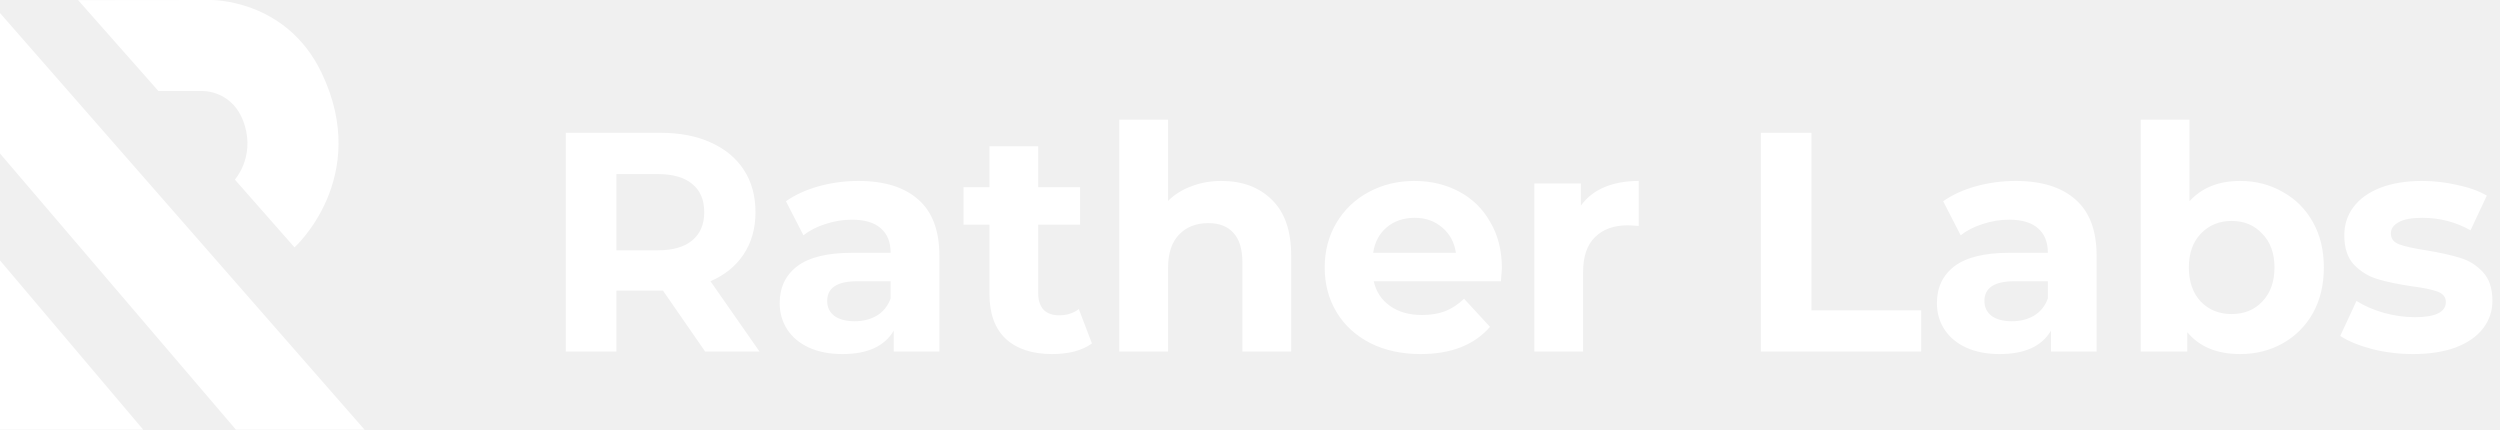
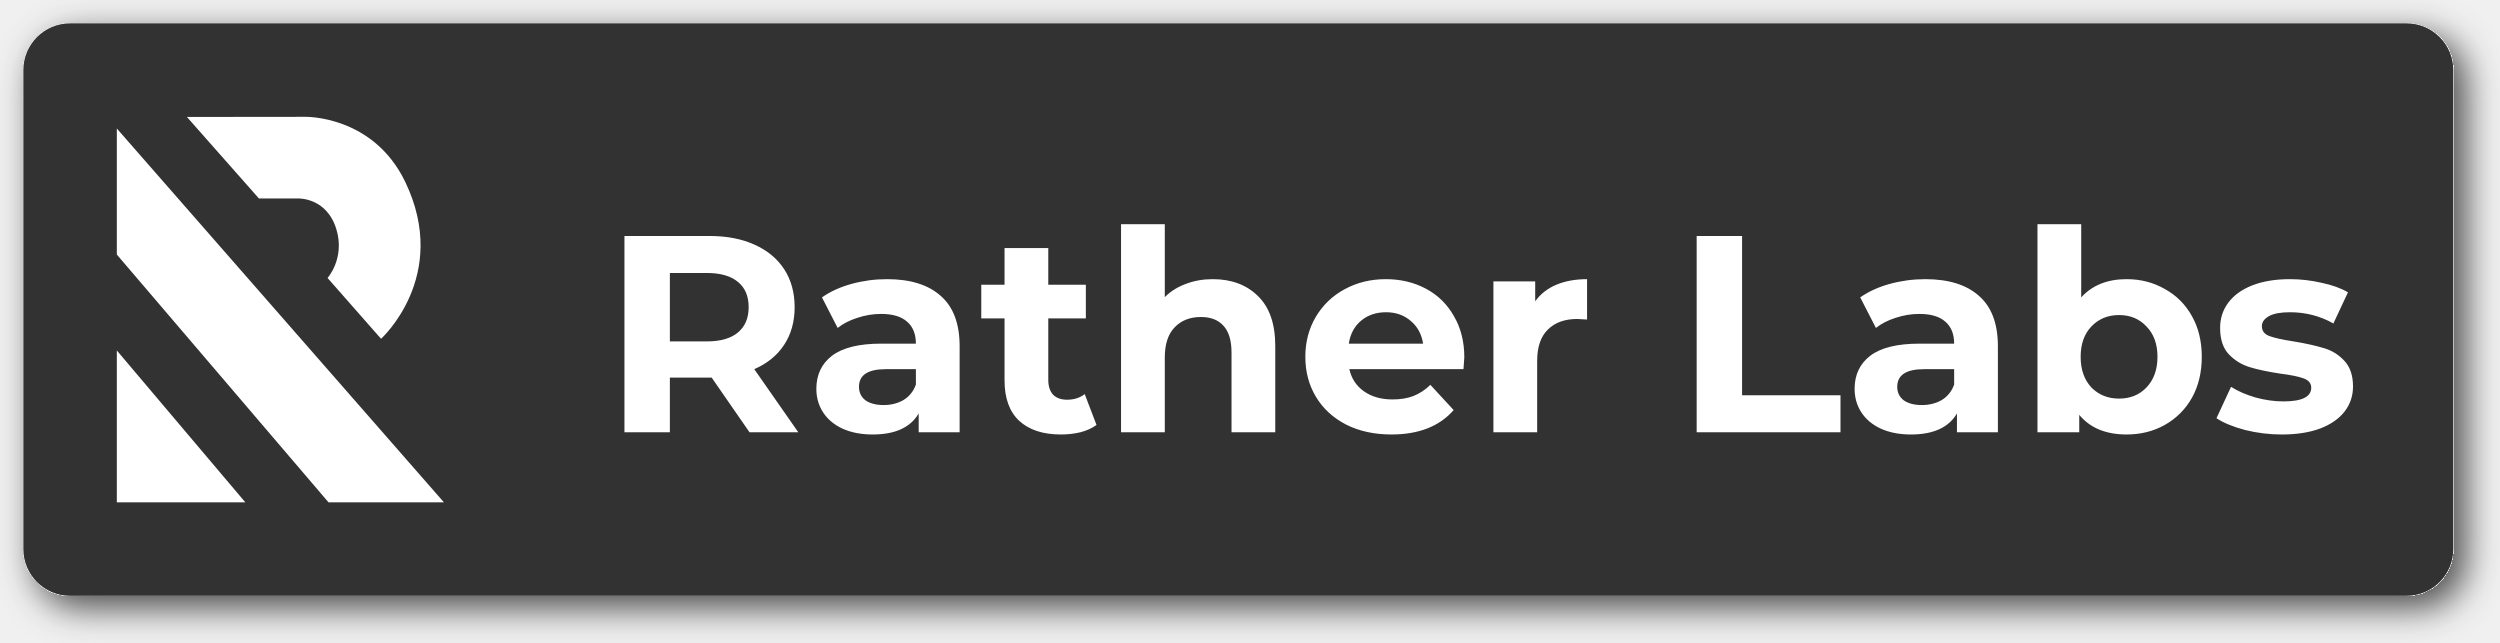
- <svg xmlns="http://www.w3.org/2000/svg" width="192" height="33" viewBox="0 0 192 33" fill="none">
-   <path fill-rule="evenodd" clip-rule="evenodd" d="M0 11.789L18.121 33H28L0 1V11.789Z" fill="white" />
-   <path fill-rule="evenodd" clip-rule="evenodd" d="M0 20V33H11L0 20Z" fill="white" />
-   <path fill-rule="evenodd" clip-rule="evenodd" d="M6 0.011L12.166 6.991H15.513C15.513 6.991 17.975 6.874 18.802 9.653C19.538 12.129 18.038 13.794 18.038 13.794L22.619 19C22.619 19 28.551 13.649 24.701 5.597C21.954 -0.147 16.123 0 16.123 0C16.123 0 5.942 0.011 6 0.011Z" fill="white" />
-   <path d="M54.157 27L50.917 22.32H50.725H47.341V27H43.453V10.2H50.725C52.213 10.2 53.501 10.448 54.589 10.944C55.693 11.44 56.541 12.144 57.133 13.056C57.725 13.968 58.021 15.048 58.021 16.296C58.021 17.544 57.717 18.624 57.109 19.536C56.517 20.432 55.669 21.12 54.565 21.6L58.333 27H54.157ZM54.085 16.296C54.085 15.352 53.781 14.632 53.173 14.136C52.565 13.624 51.677 13.368 50.509 13.368H47.341V19.224H50.509C51.677 19.224 52.565 18.968 53.173 18.456C53.781 17.944 54.085 17.224 54.085 16.296ZM65.928 13.896C67.928 13.896 69.464 14.376 70.536 15.336C71.608 16.28 72.144 17.712 72.144 19.632V27H68.64V25.392C67.936 26.592 66.624 27.192 64.704 27.192C63.712 27.192 62.848 27.024 62.112 26.688C61.392 26.352 60.84 25.888 60.456 25.296C60.072 24.704 59.88 24.032 59.88 23.28C59.88 22.08 60.328 21.136 61.224 20.448C62.136 19.76 63.536 19.416 65.424 19.416H68.4C68.4 18.6 68.152 17.976 67.656 17.544C67.16 17.096 66.416 16.872 65.424 16.872C64.736 16.872 64.056 16.984 63.384 17.208C62.728 17.416 62.168 17.704 61.704 18.072L60.36 15.456C61.064 14.96 61.904 14.576 62.88 14.304C63.872 14.032 64.888 13.896 65.928 13.896ZM65.64 24.672C66.28 24.672 66.848 24.528 67.344 24.24C67.84 23.936 68.192 23.496 68.4 22.92V21.6H65.832C64.296 21.6 63.528 22.104 63.528 23.112C63.528 23.592 63.712 23.976 64.08 24.264C64.464 24.536 64.984 24.672 65.64 24.672ZM83.861 26.376C83.493 26.648 83.037 26.856 82.493 27C81.965 27.128 81.405 27.192 80.813 27.192C79.277 27.192 78.085 26.8 77.237 26.016C76.405 25.232 75.989 24.08 75.989 22.56V17.256H73.997V14.376H75.989V11.232H79.733V14.376H82.949V17.256H79.733V22.512C79.733 23.056 79.869 23.48 80.141 23.784C80.429 24.072 80.829 24.216 81.341 24.216C81.933 24.216 82.437 24.056 82.853 23.736L83.861 26.376ZM93.81 13.896C95.41 13.896 96.698 14.376 97.674 15.336C98.666 16.296 99.162 17.72 99.162 19.608V27H95.418V20.184C95.418 19.16 95.194 18.4 94.746 17.904C94.298 17.392 93.65 17.136 92.802 17.136C91.858 17.136 91.106 17.432 90.546 18.024C89.986 18.6 89.706 19.464 89.706 20.616V27H85.962V9.192H89.706V15.432C90.202 14.936 90.802 14.56 91.506 14.304C92.21 14.032 92.978 13.896 93.81 13.896ZM115.345 20.592C115.345 20.64 115.321 20.976 115.273 21.6H105.505C105.681 22.4 106.097 23.032 106.753 23.496C107.409 23.96 108.225 24.192 109.201 24.192C109.873 24.192 110.465 24.096 110.977 23.904C111.505 23.696 111.993 23.376 112.441 22.944L114.433 25.104C113.217 26.496 111.441 27.192 109.105 27.192C107.649 27.192 106.361 26.912 105.241 26.352C104.121 25.776 103.257 24.984 102.649 23.976C102.041 22.968 101.737 21.824 101.737 20.544C101.737 19.28 102.033 18.144 102.625 17.136C103.233 16.112 104.057 15.32 105.097 14.76C106.153 14.184 107.329 13.896 108.625 13.896C109.889 13.896 111.033 14.168 112.057 14.712C113.081 15.256 113.881 16.04 114.457 17.064C115.049 18.072 115.345 19.248 115.345 20.592ZM108.649 16.728C107.801 16.728 107.089 16.968 106.513 17.448C105.937 17.928 105.585 18.584 105.457 19.416H111.817C111.689 18.6 111.337 17.952 110.761 17.472C110.185 16.976 109.481 16.728 108.649 16.728ZM121.413 15.792C121.861 15.168 122.461 14.696 123.213 14.376C123.981 14.056 124.861 13.896 125.853 13.896V17.352C125.437 17.32 125.157 17.304 125.013 17.304C123.941 17.304 123.101 17.608 122.493 18.216C121.885 18.808 121.581 19.704 121.581 20.904V27H117.837V14.088H121.413V15.792ZM135.234 10.2H139.122V23.832H147.546V27H135.234V10.2ZM154.803 13.896C156.803 13.896 158.339 14.376 159.411 15.336C160.483 16.28 161.019 17.712 161.019 19.632V27H157.515V25.392C156.811 26.592 155.499 27.192 153.579 27.192C152.587 27.192 151.723 27.024 150.987 26.688C150.267 26.352 149.715 25.888 149.331 25.296C148.947 24.704 148.755 24.032 148.755 23.28C148.755 22.08 149.203 21.136 150.099 20.448C151.011 19.76 152.411 19.416 154.299 19.416H157.275C157.275 18.6 157.027 17.976 156.531 17.544C156.035 17.096 155.291 16.872 154.299 16.872C153.611 16.872 152.931 16.984 152.259 17.208C151.603 17.416 151.043 17.704 150.579 18.072L149.235 15.456C149.939 14.96 150.779 14.576 151.755 14.304C152.747 14.032 153.763 13.896 154.803 13.896ZM154.515 24.672C155.155 24.672 155.723 24.528 156.219 24.24C156.715 23.936 157.067 23.496 157.275 22.92V21.6H154.707C153.171 21.6 152.403 22.104 152.403 23.112C152.403 23.592 152.587 23.976 152.955 24.264C153.339 24.536 153.859 24.672 154.515 24.672ZM172.04 13.896C173.24 13.896 174.328 14.176 175.304 14.736C176.296 15.28 177.072 16.056 177.632 17.064C178.192 18.056 178.472 19.216 178.472 20.544C178.472 21.872 178.192 23.04 177.632 24.048C177.072 25.04 176.296 25.816 175.304 26.376C174.328 26.92 173.24 27.192 172.04 27.192C170.264 27.192 168.912 26.632 167.984 25.512V27H164.408V9.192H168.152V15.456C169.096 14.416 170.392 13.896 172.04 13.896ZM171.392 24.12C172.352 24.12 173.136 23.8 173.744 23.16C174.368 22.504 174.68 21.632 174.68 20.544C174.68 19.456 174.368 18.592 173.744 17.952C173.136 17.296 172.352 16.968 171.392 16.968C170.432 16.968 169.64 17.296 169.016 17.952C168.408 18.592 168.104 19.456 168.104 20.544C168.104 21.632 168.408 22.504 169.016 23.16C169.64 23.8 170.432 24.12 171.392 24.12ZM185.322 27.192C184.25 27.192 183.202 27.064 182.178 26.808C181.154 26.536 180.338 26.2 179.73 25.8L180.978 23.112C181.554 23.48 182.25 23.784 183.066 24.024C183.882 24.248 184.682 24.36 185.466 24.36C187.05 24.36 187.842 23.968 187.842 23.184C187.842 22.816 187.626 22.552 187.194 22.392C186.762 22.232 186.098 22.096 185.202 21.984C184.146 21.824 183.274 21.64 182.586 21.432C181.898 21.224 181.298 20.856 180.786 20.328C180.29 19.8 180.042 19.048 180.042 18.072C180.042 17.256 180.274 16.536 180.738 15.912C181.218 15.272 181.906 14.776 182.802 14.424C183.714 14.072 184.786 13.896 186.018 13.896C186.93 13.896 187.834 14 188.73 14.208C189.642 14.4 190.394 14.672 190.986 15.024L189.738 17.688C188.602 17.048 187.362 16.728 186.018 16.728C185.218 16.728 184.618 16.84 184.218 17.064C183.818 17.288 183.618 17.576 183.618 17.928C183.618 18.328 183.834 18.608 184.266 18.768C184.698 18.928 185.386 19.08 186.33 19.224C187.386 19.4 188.25 19.592 188.922 19.8C189.594 19.992 190.178 20.352 190.674 20.88C191.17 21.408 191.418 22.144 191.418 23.088C191.418 23.888 191.178 24.6 190.698 25.224C190.218 25.848 189.514 26.336 188.586 26.688C187.674 27.024 186.586 27.192 185.322 27.192Z" fill="white" />
+ <svg xmlns="http://www.w3.org/2000/svg" width="214" height="55" viewBox="0 0 214 55" fill="none">
+   <g filter="url(#filter0_d_3_10)">
+     <rect x="2" y="2" width="208" height="49" rx="4" fill="#323232" />
+     <g clip-path="url(#clip0_3_10)">
+       <path fill-rule="evenodd" clip-rule="evenodd" d="M10 21.789L28.121 43H38L10 11V21.789Z" fill="white" />
+       <path fill-rule="evenodd" clip-rule="evenodd" d="M10 30V43H21L10 30Z" fill="white" />
+       <path fill-rule="evenodd" clip-rule="evenodd" d="M16 10.011L22.166 16.991H25.513C25.513 16.991 27.975 16.874 28.802 19.654C29.538 22.129 28.038 23.794 28.038 23.794L32.618 29C32.618 29 38.551 23.649 34.701 15.597C31.954 9.853 26.123 10 26.123 10C26.123 10 15.942 10.011 16 10.011Z" fill="white" />
+       <path d="M64.157 37L60.917 32.32H60.725H57.341V37H53.453V20.2H60.725C62.213 20.2 63.501 20.448 64.589 20.944C65.693 21.44 66.541 22.144 67.133 23.056C67.725 23.968 68.021 25.048 68.021 26.296C68.021 27.544 67.717 28.624 67.109 29.536C66.517 30.432 65.669 31.12 64.565 31.6L68.333 37H64.157ZM64.085 26.296C64.085 25.352 63.781 24.632 63.173 24.136C62.565 23.624 61.677 23.368 60.509 23.368H57.341V29.224H60.509C61.677 29.224 62.565 28.968 63.173 28.456C63.781 27.944 64.085 27.224 64.085 26.296ZM75.928 23.896C77.928 23.896 79.464 24.376 80.536 25.336C81.608 26.28 82.144 27.712 82.144 29.632V37H78.64V35.392C77.936 36.592 76.624 37.192 74.704 37.192C73.712 37.192 72.848 37.024 72.112 36.688C71.392 36.352 70.84 35.888 70.456 35.296C70.072 34.704 69.88 34.032 69.88 33.28C69.88 32.08 70.328 31.136 71.224 30.448C72.136 29.76 73.536 29.416 75.424 29.416H78.4C78.4 28.6 78.152 27.976 77.656 27.544C77.16 27.096 76.416 26.872 75.424 26.872C74.736 26.872 74.056 26.984 73.384 27.208C72.728 27.416 72.168 27.704 71.704 28.072L70.36 25.456C71.064 24.96 71.904 24.576 72.88 24.304C73.872 24.032 74.888 23.896 75.928 23.896ZM75.64 34.672C76.28 34.672 76.848 34.528 77.344 34.24C77.84 33.936 78.192 33.496 78.4 32.92V31.6H75.832C74.296 31.6 73.528 32.104 73.528 33.112C73.528 33.592 73.712 33.976 74.08 34.264C74.464 34.536 74.984 34.672 75.64 34.672ZM93.861 36.376C93.493 36.648 93.037 36.856 92.493 37C91.965 37.128 91.405 37.192 90.813 37.192C89.277 37.192 88.085 36.8 87.237 36.016C86.405 35.232 85.989 34.08 85.989 32.56V27.256H83.997V24.376H85.989V21.232H89.733V24.376H92.949V27.256H89.733V32.512C89.733 33.056 89.869 33.48 90.141 33.784C90.429 34.072 90.829 34.216 91.341 34.216C91.933 34.216 92.437 34.056 92.853 33.736L93.861 36.376ZM103.81 23.896C105.41 23.896 106.698 24.376 107.674 25.336C108.666 26.296 109.162 27.72 109.162 29.608V37H105.418V30.184C105.418 29.16 105.194 28.4 104.746 27.904C104.298 27.392 103.65 27.136 102.802 27.136C101.858 27.136 101.106 27.432 100.546 28.024C99.986 28.6 99.706 29.464 99.706 30.616V37H95.962V19.192H99.706V25.432C100.202 24.936 100.802 24.56 101.506 24.304C102.21 24.032 102.978 23.896 103.81 23.896ZM125.345 30.592C125.345 30.64 125.321 30.976 125.273 31.6H115.505C115.681 32.4 116.097 33.032 116.753 33.496C117.409 33.96 118.225 34.192 119.201 34.192C119.873 34.192 120.465 34.096 120.977 33.904C121.505 33.696 121.993 33.376 122.441 32.944L124.433 35.104C123.217 36.496 121.441 37.192 119.105 37.192C117.649 37.192 116.361 36.912 115.241 36.352C114.121 35.776 113.257 34.984 112.649 33.976C112.041 32.968 111.737 31.824 111.737 30.544C111.737 29.28 112.033 28.144 112.625 27.136C113.233 26.112 114.057 25.32 115.097 24.76C116.153 24.184 117.329 23.896 118.625 23.896C119.889 23.896 121.033 24.168 122.057 24.712C123.081 25.256 123.881 26.04 124.457 27.064C125.049 28.072 125.345 29.248 125.345 30.592ZM118.649 26.728C117.801 26.728 117.089 26.968 116.513 27.448C115.937 27.928 115.585 28.584 115.457 29.416H121.817C121.689 28.6 121.337 27.952 120.761 27.472C120.185 26.976 119.481 26.728 118.649 26.728ZM131.413 25.792C131.861 25.168 132.461 24.696 133.213 24.376C133.981 24.056 134.861 23.896 135.853 23.896V27.352C135.437 27.32 135.157 27.304 135.013 27.304C133.941 27.304 133.101 27.608 132.493 28.216C131.885 28.808 131.581 29.704 131.581 30.904V37H127.837V24.088H131.413V25.792ZM145.234 20.2H149.122V33.832H157.546V37H145.234V20.2ZM164.803 23.896C166.803 23.896 168.339 24.376 169.411 25.336C170.483 26.28 171.019 27.712 171.019 29.632V37H167.515V35.392C166.811 36.592 165.499 37.192 163.579 37.192C162.587 37.192 161.723 37.024 160.987 36.688C160.267 36.352 159.715 35.888 159.331 35.296C158.947 34.704 158.755 34.032 158.755 33.28C158.755 32.08 159.203 31.136 160.099 30.448C161.011 29.76 162.411 29.416 164.299 29.416H167.275C167.275 28.6 167.027 27.976 166.531 27.544C166.035 27.096 165.291 26.872 164.299 26.872C163.611 26.872 162.931 26.984 162.259 27.208C161.603 27.416 161.043 27.704 160.579 28.072L159.235 25.456C159.939 24.96 160.779 24.576 161.755 24.304C162.747 24.032 163.763 23.896 164.803 23.896ZM164.515 34.672C165.155 34.672 165.723 34.528 166.219 34.24C166.715 33.936 167.067 33.496 167.275 32.92V31.6H164.707C163.171 31.6 162.403 32.104 162.403 33.112C162.403 33.592 162.587 33.976 162.955 34.264C163.339 34.536 163.859 34.672 164.515 34.672ZM182.04 23.896C183.24 23.896 184.328 24.176 185.304 24.736C186.296 25.28 187.072 26.056 187.632 27.064C188.192 28.056 188.472 29.216 188.472 30.544C188.472 31.872 188.192 33.04 187.632 34.048C187.072 35.04 186.296 35.816 185.304 36.376C184.328 36.92 183.24 37.192 182.04 37.192C180.264 37.192 178.912 36.632 177.984 35.512V37H174.408V19.192H178.152V25.456C179.096 24.416 180.392 23.896 182.04 23.896ZM181.392 34.12C182.352 34.12 183.136 33.8 183.744 33.16C184.368 32.504 184.68 31.632 184.68 30.544C184.68 29.456 184.368 28.592 183.744 27.952C183.136 27.296 182.352 26.968 181.392 26.968C180.432 26.968 179.64 27.296 179.016 27.952C178.408 28.592 178.104 29.456 178.104 30.544C178.104 31.632 178.408 32.504 179.016 33.16C179.64 33.8 180.432 34.12 181.392 34.12ZM195.322 37.192C194.25 37.192 193.202 37.064 192.178 36.808C191.154 36.536 190.338 36.2 189.73 35.8L190.978 33.112C191.554 33.48 192.25 33.784 193.066 34.024C193.882 34.248 194.682 34.36 195.466 34.36C197.05 34.36 197.842 33.968 197.842 33.184C197.842 32.816 197.626 32.552 197.194 32.392C196.762 32.232 196.098 32.096 195.202 31.984C194.146 31.824 193.274 31.64 192.586 31.432C191.898 31.224 191.298 30.856 190.786 30.328C190.29 29.8 190.042 29.048 190.042 28.072C190.042 27.256 190.274 26.536 190.738 25.912C191.218 25.272 191.906 24.776 192.802 24.424C193.714 24.072 194.786 23.896 196.018 23.896C196.93 23.896 197.834 24 198.73 24.208C199.642 24.4 200.394 24.672 200.986 25.024L199.738 27.688C198.602 27.048 197.362 26.728 196.018 26.728C195.218 26.728 194.618 26.84 194.218 27.064C193.818 27.288 193.618 27.576 193.618 27.928C193.618 28.328 193.834 28.608 194.266 28.768C194.698 28.928 195.386 29.08 196.33 29.224C197.386 29.4 198.25 29.592 198.922 29.8C199.594 29.992 200.178 30.352 200.674 30.88C201.17 31.408 201.418 32.144 201.418 33.088C201.418 33.888 201.178 34.6 200.698 35.224C200.218 35.848 199.514 36.336 198.586 36.688C197.674 37.024 196.586 37.192 195.322 37.192Z" fill="white" />
+     </g>
+   </g>
+   <defs>
+     <filter id="filter0_d_3_10" x="0" y="0" width="214" height="55" filterUnits="userSpaceOnUse" color-interpolation-filters="sRGB">
+       <feFlood flood-opacity="0" result="BackgroundImageFix" />
+       <feColorMatrix in="SourceAlpha" type="matrix" values="0 0 0 0 0 0 0 0 0 0 0 0 0 0 0 0 0 0 127 0" result="hardAlpha" />
+       <feOffset dx="1" dy="1" />
+       <feGaussianBlur stdDeviation="1.5" />
+       <feComposite in2="hardAlpha" operator="out" />
+       <feColorMatrix type="matrix" values="0 0 0 0 0.078 0 0 0 0 0.078 0 0 0 0 0.078 0 0 0 0.75 0" />
+       <feBlend mode="normal" in2="BackgroundImageFix" result="effect1_dropShadow_3_10" />
+       <feBlend mode="normal" in="SourceGraphic" in2="effect1_dropShadow_3_10" result="shape" />
+     </filter>
+     <clipPath id="clip0_3_10">
+       <rect width="192" height="33" fill="white" transform="translate(10 10)" />
+     </clipPath>
+   </defs>
</svg>
